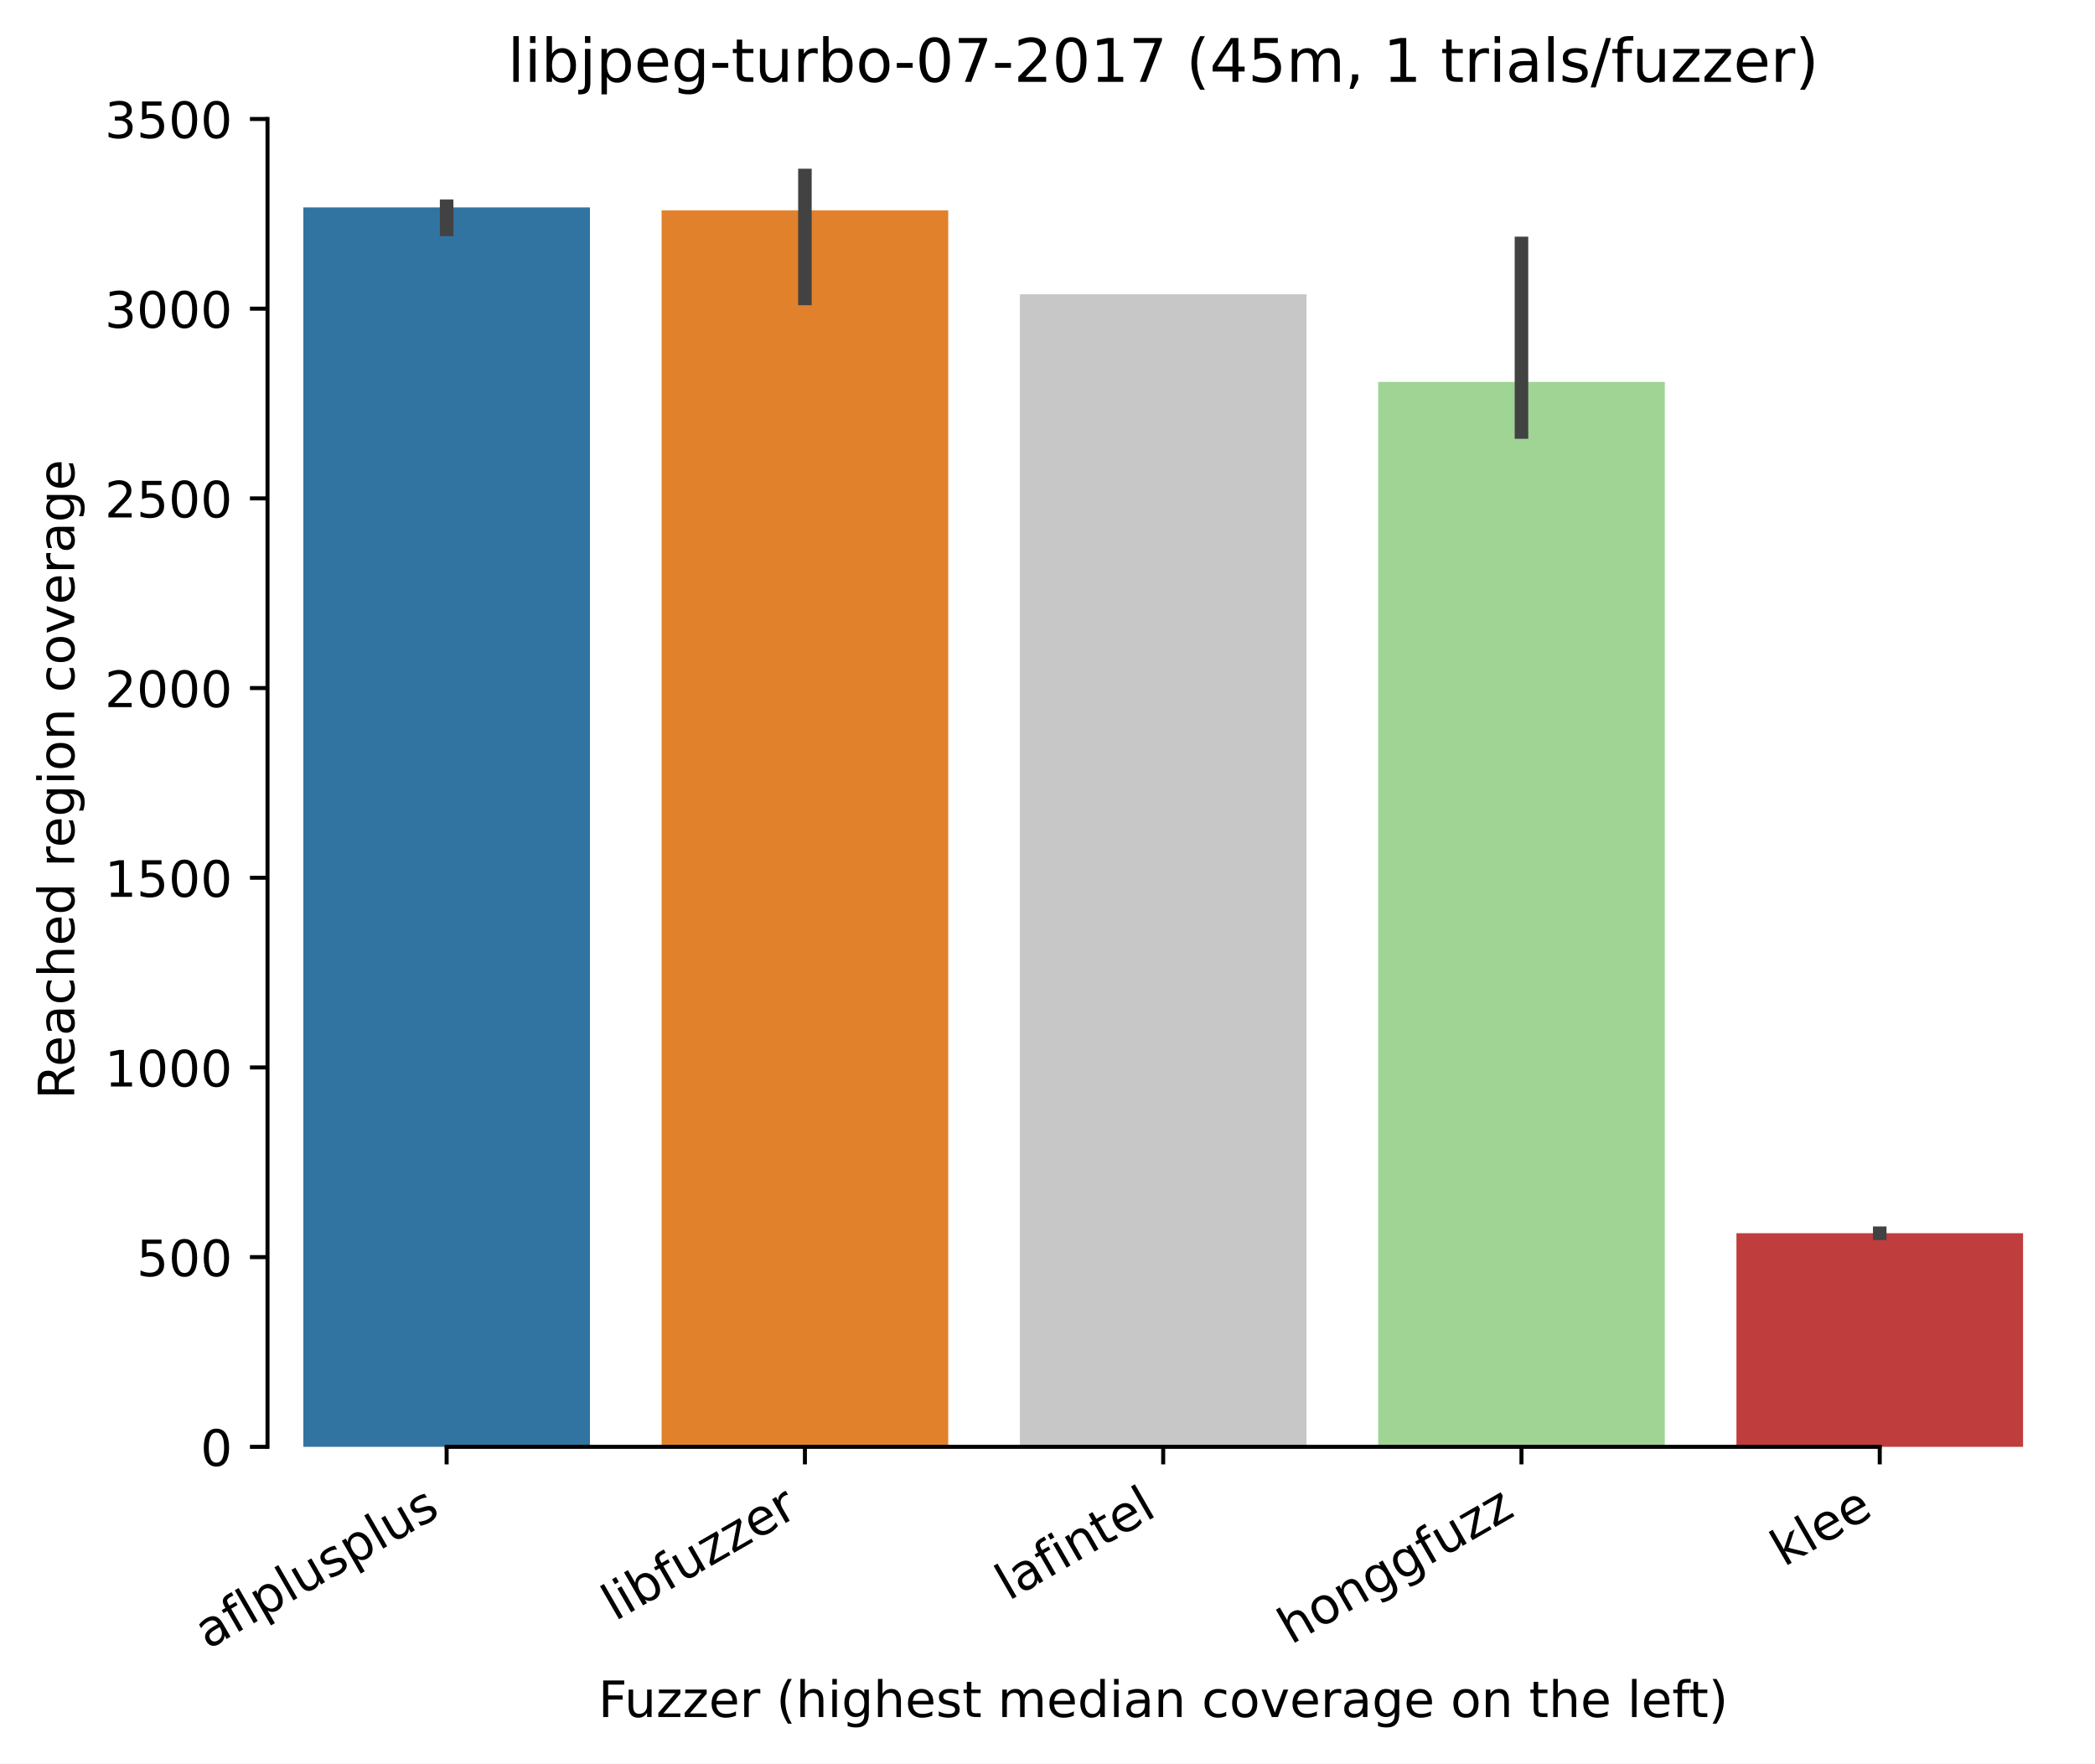
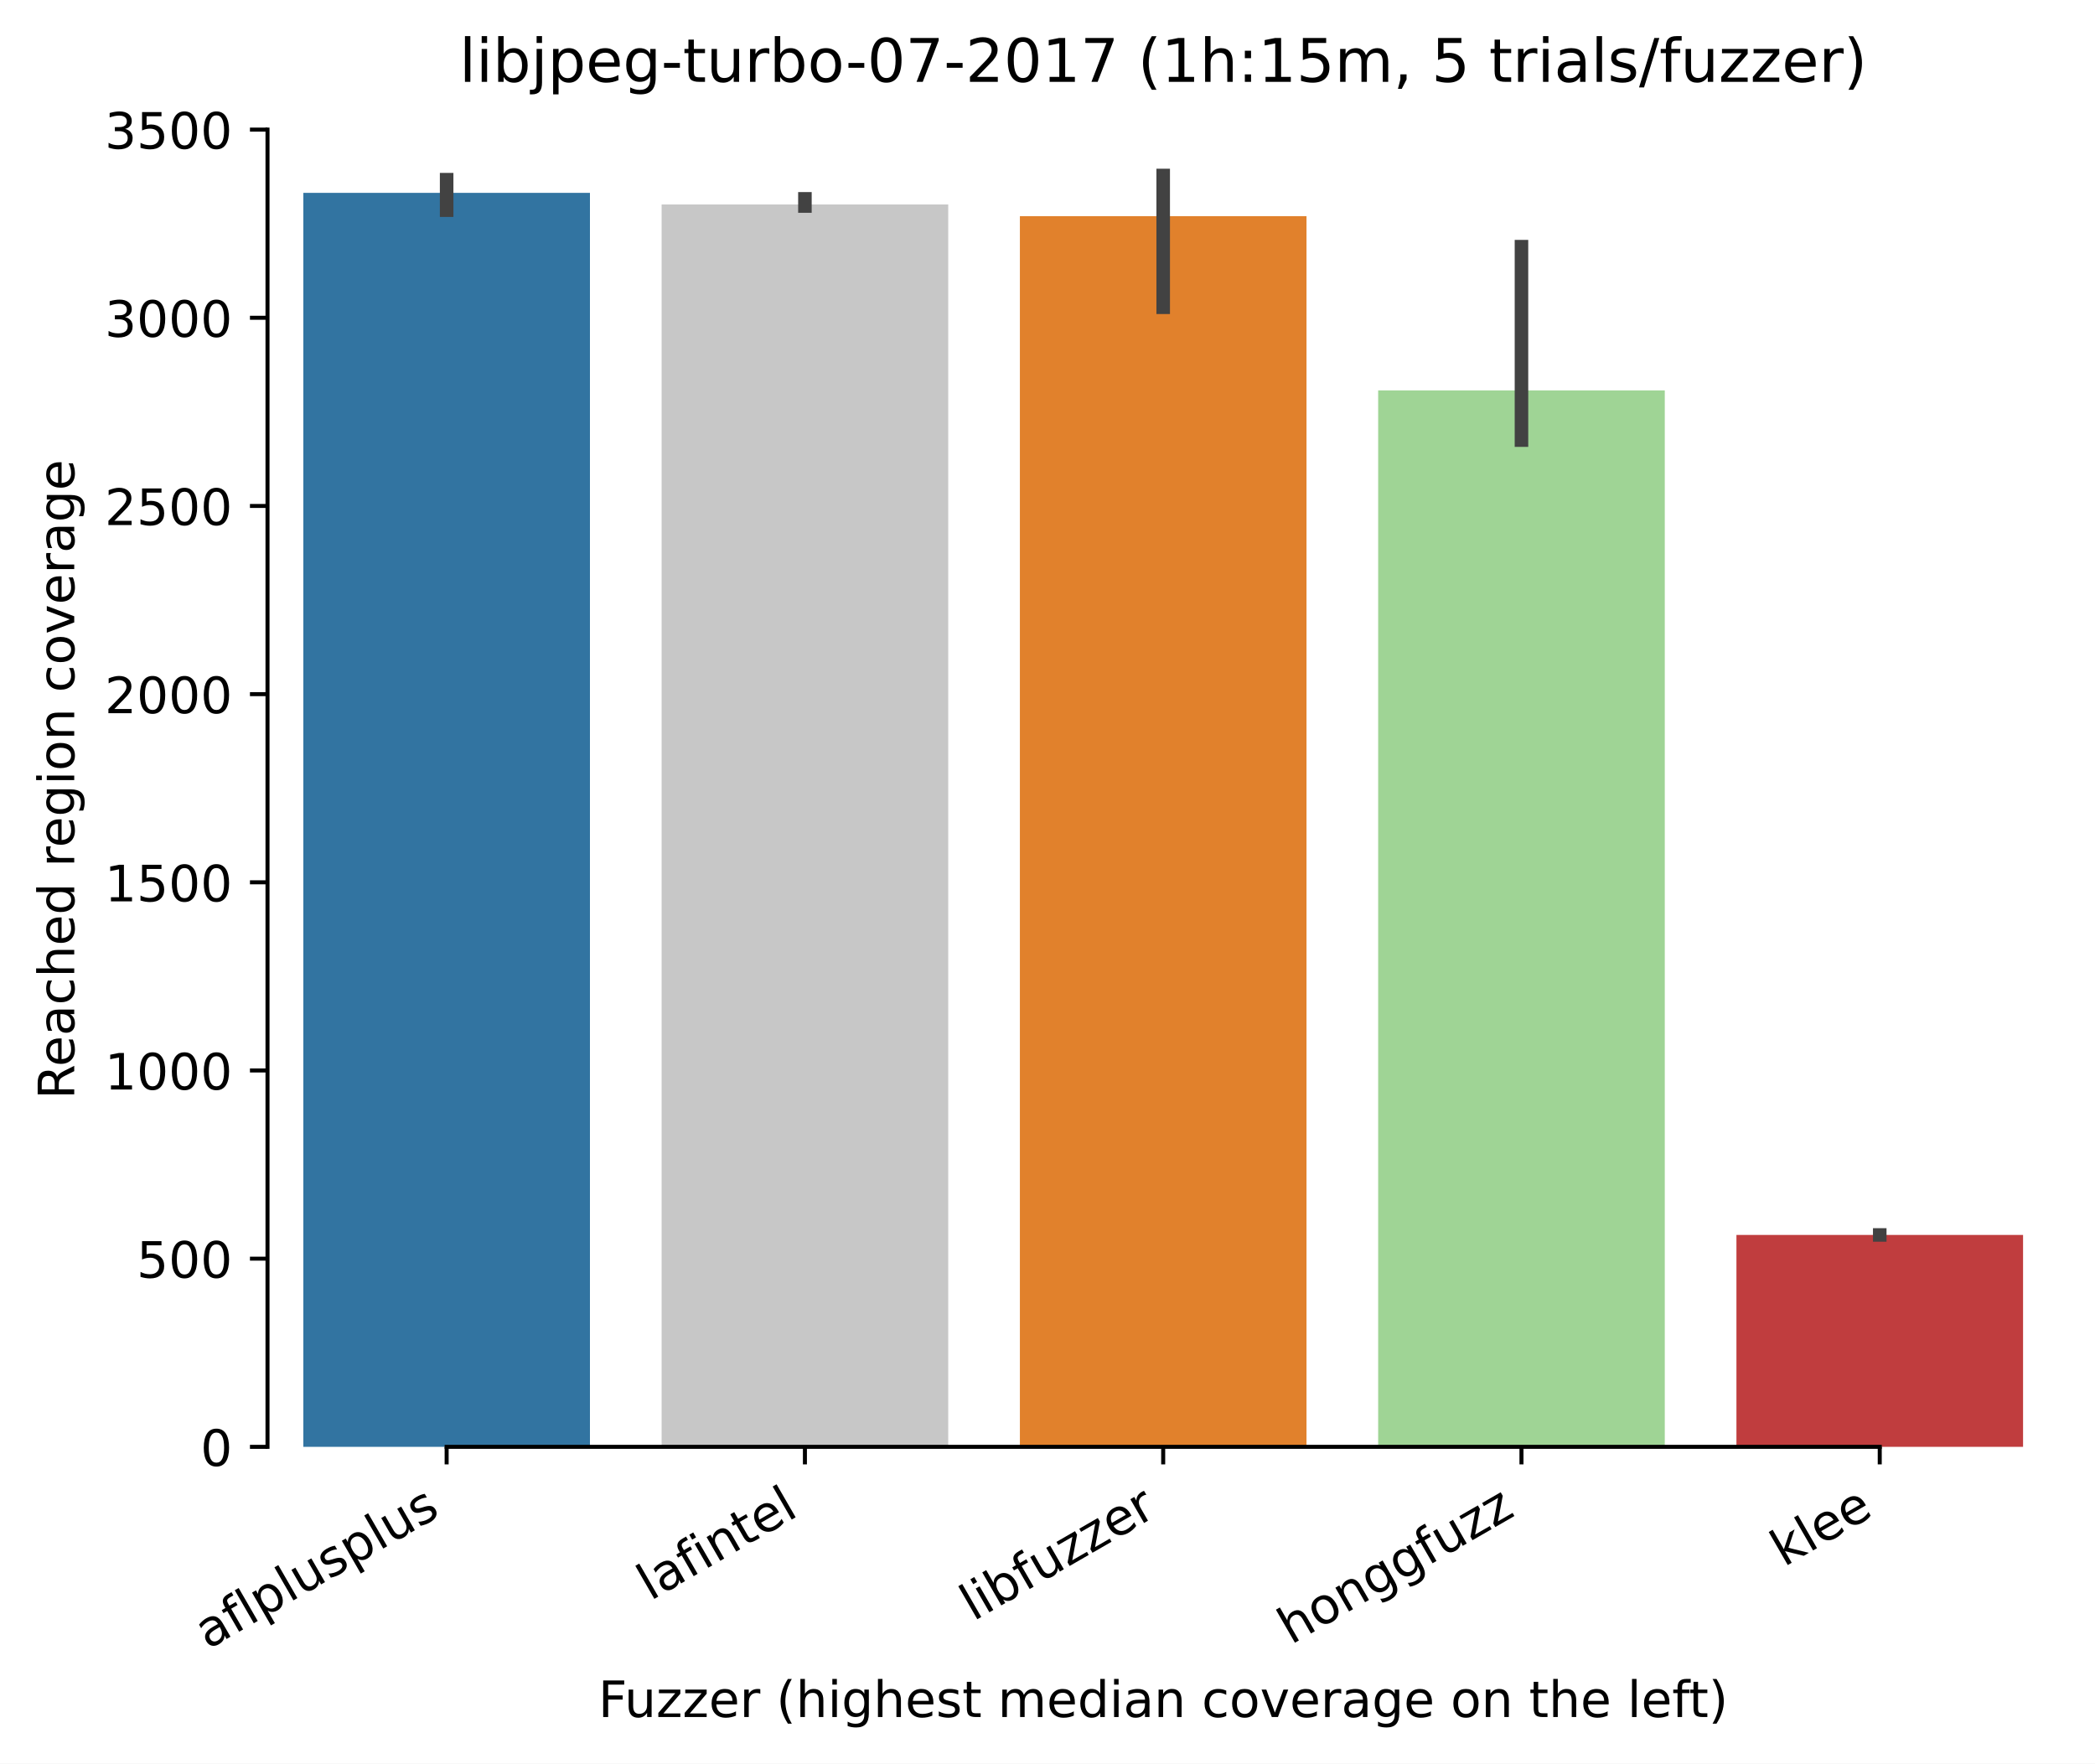
<svg xmlns="http://www.w3.org/2000/svg" xmlns:xlink="http://www.w3.org/1999/xlink" height="351.576pt" version="1.1" viewBox="0 0 417.648 351.576" width="417.648pt">
  <defs>
    <style type="text/css">*{stroke-linecap:butt;stroke-linejoin:round;}</style>
  </defs>
  <g id="figure_1">
    <g id="patch_1">
      <path d="M 0 351.576  L 417.648 351.576  L 417.648 0  L 0 0  z " style="fill:#ffffff;" />
    </g>
    <g id="axes_1">
      <g id="patch_2">
        <path d="M 53.328 288.43  L 410.448 288.43  L 410.448 22.318  L 53.328 22.318  z " style="fill:#ffffff;" />
      </g>
      <g id="patch_3">
-         <path clip-path="url(#p8ccd342959)" d="M 60.471 288.43  L 117.61 288.43  L 117.61 41.343  L 60.471 41.343  z " style="fill:#3274a1;" />
+         <path clip-path="url(#p12466e0adb)" d="M 60.471 288.43  L 117.61 288.43  L 117.61 38.441  L 60.471 38.441  z " style="fill:#3274a1;" />
      </g>
      <g id="patch_4">
-         <path clip-path="url(#p8ccd342959)" d="M 131.895 288.43  L 189.034 288.43  L 189.034 41.948  L 131.895 41.948  z " style="fill:#e1812c;" />
+         <path clip-path="url(#p12466e0adb)" d="M 131.895 288.43  L 189.034 288.43  L 189.034 40.767  L 131.895 40.767  z " style="fill:#c7c7c7;" />
      </g>
      <g id="patch_5">
-         <path clip-path="url(#p8ccd342959)" d="M 203.319 288.43  L 260.458 288.43  L 260.458 58.663  L 203.319 58.663  z " style="fill:#c7c7c7;" />
+         <path clip-path="url(#p12466e0adb)" d="M 203.319 288.43  L 260.458 288.43  L 260.458 43.093  L 203.319 43.093  z " style="fill:#e1812c;" />
      </g>
      <g id="patch_6">
-         <path clip-path="url(#p8ccd342959)" d="M 274.743 288.43  L 331.882 288.43  L 331.882 76.133  L 274.743 76.133  z " style="fill:#9fd495;" />
+         <path clip-path="url(#p12466e0adb)" d="M 274.743 288.43  L 331.882 288.43  L 331.882 77.83  L 274.743 77.83  z " style="fill:#9fd495;" />
      </g>
      <g id="patch_7">
-         <path clip-path="url(#p8ccd342959)" d="M 346.167 288.43  L 403.306 288.43  L 403.306 245.85  L 346.167 245.85  z " style="fill:#c03d3e;" />
+         <path clip-path="url(#p12466e0adb)" d="M 346.167 288.43  L 403.306 288.43  L 403.306 246.19  L 346.167 246.19  z " style="fill:#c03d3e;" />
      </g>
      <g id="matplotlib.axis_1">
        <g id="xtick_1">
          <g id="line2d_1">
            <defs>
-               <path d="M 0 0  L 0 3.5  " id="mcd73508aa6" style="stroke:#000000;stroke-width:0.8;" />
+               <path d="M 0 0  L 0 3.5  " id="m194a2b7dc2" style="stroke:#000000;stroke-width:0.8;" />
            </defs>
            <g>
-               <use style="stroke:#000000;stroke-width:0.8;" x="89.04" xlink:href="#mcd73508aa6" y="288.43" />
+               <use style="stroke:#000000;stroke-width:0.8;" x="89.04" xlink:href="#m194a2b7dc2" y="288.43" />
            </g>
          </g>
          <g id="text_1">
            <g transform="translate(41.43112 328.8973)rotate(-30)scale(0.1 -0.1)">
              <defs>
                <path d="M 34.281 27.484  Q 23.391 27.484 19.188 25  Q 14.984 22.516 14.984 16.5  Q 14.984 11.719 18.141 8.906  Q 21.297 6.109 26.703 6.109  Q 34.188 6.109 38.703 11.406  Q 43.219 16.703 43.219 25.484  L 43.219 27.484  z M 52.203 31.203  L 52.203 0  L 43.219 0  L 43.219 8.297  Q 40.141 3.328 35.547 0.953  Q 30.953 -1.422 24.312 -1.422  Q 15.922 -1.422 10.953 3.297  Q 6 8.016 6 15.922  Q 6 25.141 12.172 29.828  Q 18.359 34.516 30.609 34.516  L 43.219 34.516  L 43.219 35.406  Q 43.219 41.609 39.141 45  Q 35.062 48.391 27.688 48.391  Q 23 48.391 18.547 47.266  Q 14.109 46.141 10.016 43.891  L 10.016 52.203  Q 14.938 54.109 19.578 55.047  Q 24.219 56 28.609 56  Q 40.484 56 46.344 49.844  Q 52.203 43.703 52.203 31.203  z " id="DejaVuSans-97" />
                <path d="M 37.109 75.984  L 37.109 68.5  L 28.516 68.5  Q 23.688 68.5 21.797 66.547  Q 19.922 64.594 19.922 59.516  L 19.922 54.688  L 34.719 54.688  L 34.719 47.703  L 19.922 47.703  L 19.922 0  L 10.891 0  L 10.891 47.703  L 2.297 47.703  L 2.297 54.688  L 10.891 54.688  L 10.891 58.5  Q 10.891 67.625 15.141 71.797  Q 19.391 75.984 28.609 75.984  z " id="DejaVuSans-102" />
                <path d="M 9.422 75.984  L 18.406 75.984  L 18.406 0  L 9.422 0  z " id="DejaVuSans-108" />
                <path d="M 18.109 8.203  L 18.109 -20.797  L 9.078 -20.797  L 9.078 54.688  L 18.109 54.688  L 18.109 46.391  Q 20.953 51.266 25.266 53.625  Q 29.594 56 35.594 56  Q 45.562 56 51.781 48.094  Q 58.016 40.188 58.016 27.297  Q 58.016 14.406 51.781 6.484  Q 45.562 -1.422 35.594 -1.422  Q 29.594 -1.422 25.266 0.953  Q 20.953 3.328 18.109 8.203  z M 48.688 27.297  Q 48.688 37.203 44.609 42.844  Q 40.531 48.484 33.406 48.484  Q 26.266 48.484 22.188 42.844  Q 18.109 37.203 18.109 27.297  Q 18.109 17.391 22.188 11.75  Q 26.266 6.109 33.406 6.109  Q 40.531 6.109 44.609 11.75  Q 48.688 17.391 48.688 27.297  z " id="DejaVuSans-112" />
                <path d="M 8.5 21.578  L 8.5 54.688  L 17.484 54.688  L 17.484 21.922  Q 17.484 14.156 20.5 10.266  Q 23.531 6.391 29.594 6.391  Q 36.859 6.391 41.078 11.031  Q 45.312 15.672 45.312 23.688  L 45.312 54.688  L 54.297 54.688  L 54.297 0  L 45.312 0  L 45.312 8.406  Q 42.047 3.422 37.719 1  Q 33.406 -1.422 27.688 -1.422  Q 18.266 -1.422 13.375 4.438  Q 8.5 10.297 8.5 21.578  z M 31.109 56  z " id="DejaVuSans-117" />
                <path d="M 44.281 53.078  L 44.281 44.578  Q 40.484 46.531 36.375 47.5  Q 32.281 48.484 27.875 48.484  Q 21.188 48.484 17.844 46.438  Q 14.5 44.391 14.5 40.281  Q 14.5 37.156 16.891 35.375  Q 19.281 33.594 26.516 31.984  L 29.594 31.297  Q 39.156 29.25 43.188 25.516  Q 47.219 21.781 47.219 15.094  Q 47.219 7.469 41.188 3.016  Q 35.156 -1.422 24.609 -1.422  Q 20.219 -1.422 15.453 -0.562  Q 10.688 0.297 5.422 2  L 5.422 11.281  Q 10.406 8.688 15.234 7.391  Q 20.062 6.109 24.812 6.109  Q 31.156 6.109 34.562 8.281  Q 37.984 10.453 37.984 14.406  Q 37.984 18.062 35.516 20.016  Q 33.062 21.969 24.703 23.781  L 21.578 24.516  Q 13.234 26.266 9.516 29.906  Q 5.812 33.547 5.812 39.891  Q 5.812 47.609 11.281 51.797  Q 16.75 56 26.812 56  Q 31.781 56 36.172 55.266  Q 40.578 54.547 44.281 53.078  z " id="DejaVuSans-115" />
              </defs>
              <use xlink:href="#DejaVuSans-97" />
              <use x="61.279" xlink:href="#DejaVuSans-102" />
              <use x="96.484" xlink:href="#DejaVuSans-108" />
              <use x="124.268" xlink:href="#DejaVuSans-112" />
              <use x="187.744" xlink:href="#DejaVuSans-108" />
              <use x="215.527" xlink:href="#DejaVuSans-117" />
              <use x="278.906" xlink:href="#DejaVuSans-115" />
              <use x="331.006" xlink:href="#DejaVuSans-112" />
              <use x="394.482" xlink:href="#DejaVuSans-108" />
              <use x="422.266" xlink:href="#DejaVuSans-117" />
              <use x="485.645" xlink:href="#DejaVuSans-115" />
            </g>
          </g>
        </g>
        <g id="xtick_2">
          <g id="line2d_2">
            <g>
-               <use style="stroke:#000000;stroke-width:0.8;" x="160.464" xlink:href="#mcd73508aa6" y="288.43" />
+               <use style="stroke:#000000;stroke-width:0.8;" x="160.464" xlink:href="#m194a2b7dc2" y="288.43" />
            </g>
          </g>
          <g id="text_2">
-             <g transform="translate(122.5979 323.2723)rotate(-30)scale(0.1 -0.1)">
+             <g transform="translate(129.6384 319.2074)rotate(-30)scale(0.1 -0.1)">
              <defs>
                <path d="M 9.422 54.688  L 18.406 54.688  L 18.406 0  L 9.422 0  z M 9.422 75.984  L 18.406 75.984  L 18.406 64.594  L 9.422 64.594  z " id="DejaVuSans-105" />
+                 <path d="M 54.891 33.016  L 54.891 0  L 45.906 0  L 45.906 32.719  Q 45.906 40.484 42.875 44.328  Q 39.844 48.188 33.797 48.188  Q 26.516 48.188 22.312 43.547  Q 18.109 38.922 18.109 30.906  L 18.109 0  L 9.078 0  L 9.078 54.688  L 18.109 54.688  L 18.109 46.188  Q 21.344 51.125 25.703 53.562  Q 30.078 56 35.797 56  Q 45.219 56 50.047 50.172  Q 54.891 44.344 54.891 33.016  z " id="DejaVuSans-110" />
+                 <path d="M 18.312 70.219  L 18.312 54.688  L 36.812 54.688  L 36.812 47.703  L 18.312 47.703  L 18.312 18.016  Q 18.312 11.328 20.141 9.422  Q 21.969 7.516 27.594 7.516  L 36.812 7.516  L 36.812 0  L 27.594 0  Q 17.188 0 13.234 3.875  Q 9.281 7.766 9.281 18.016  L 9.281 47.703  L 2.688 47.703  L 2.688 54.688  L 9.281 54.688  L 9.281 70.219  z " id="DejaVuSans-116" />
+                 <path d="M 56.203 29.594  L 56.203 25.203  L 14.891 25.203  Q 15.484 15.922 20.484 11.062  Q 25.484 6.203 34.422 6.203  Q 39.594 6.203 44.453 7.469  Q 49.312 8.734 54.109 11.281  L 54.109 2.781  Q 49.266 0.734 44.188 -0.344  Q 39.109 -1.422 33.891 -1.422  Q 20.797 -1.422 13.156 6.188  Q 5.516 13.812 5.516 26.812  Q 5.516 40.234 12.766 48.109  Q 20.016 56 32.328 56  Q 43.359 56 49.781 48.891  Q 56.203 41.797 56.203 29.594  z M 47.219 32.234  Q 47.125 39.594 43.094 43.984  Q 39.062 48.391 32.422 48.391  Q 24.906 48.391 20.391 44.141  Q 15.875 39.891 15.188 32.172  z " id="DejaVuSans-101" />
+               </defs>
+               <use xlink:href="#DejaVuSans-108" />
+               <use x="27.783" xlink:href="#DejaVuSans-97" />
+               <use x="89.062" xlink:href="#DejaVuSans-102" />
+               <use x="124.268" xlink:href="#DejaVuSans-105" />
+               <use x="152.051" xlink:href="#DejaVuSans-110" />
+               <use x="215.43" xlink:href="#DejaVuSans-116" />
+               <use x="254.639" xlink:href="#DejaVuSans-101" />
+               <use x="316.162" xlink:href="#DejaVuSans-108" />
+             </g>
+           </g>
+         </g>
+         <g id="xtick_3">
+           <g id="line2d_3">
+             <g>
+               <use style="stroke:#000000;stroke-width:0.8;" x="231.888" xlink:href="#m194a2b7dc2" y="288.43" />
+             </g>
+           </g>
+           <g id="text_3">
+             <g transform="translate(194.0219 323.2723)rotate(-30)scale(0.1 -0.1)">
+               <defs>
                <path d="M 48.688 27.297  Q 48.688 37.203 44.609 42.844  Q 40.531 48.484 33.406 48.484  Q 26.266 48.484 22.188 42.844  Q 18.109 37.203 18.109 27.297  Q 18.109 17.391 22.188 11.75  Q 26.266 6.109 33.406 6.109  Q 40.531 6.109 44.609 11.75  Q 48.688 17.391 48.688 27.297  z M 18.109 46.391  Q 20.953 51.266 25.266 53.625  Q 29.594 56 35.594 56  Q 45.562 56 51.781 48.094  Q 58.016 40.188 58.016 27.297  Q 58.016 14.406 51.781 6.484  Q 45.562 -1.422 35.594 -1.422  Q 29.594 -1.422 25.266 0.953  Q 20.953 3.328 18.109 8.203  L 18.109 0  L 9.078 0  L 9.078 75.984  L 18.109 75.984  z " id="DejaVuSans-98" />
                <path d="M 5.516 54.688  L 48.188 54.688  L 48.188 46.484  L 14.406 7.172  L 48.188 7.172  L 48.188 0  L 4.297 0  L 4.297 8.203  L 38.094 47.516  L 5.516 47.516  z " id="DejaVuSans-122" />
-                 <path d="M 56.203 29.594  L 56.203 25.203  L 14.891 25.203  Q 15.484 15.922 20.484 11.062  Q 25.484 6.203 34.422 6.203  Q 39.594 6.203 44.453 7.469  Q 49.312 8.734 54.109 11.281  L 54.109 2.781  Q 49.266 0.734 44.188 -0.344  Q 39.109 -1.422 33.891 -1.422  Q 20.797 -1.422 13.156 6.188  Q 5.516 13.812 5.516 26.812  Q 5.516 40.234 12.766 48.109  Q 20.016 56 32.328 56  Q 43.359 56 49.781 48.891  Q 56.203 41.797 56.203 29.594  z M 47.219 32.234  Q 47.125 39.594 43.094 43.984  Q 39.062 48.391 32.422 48.391  Q 24.906 48.391 20.391 44.141  Q 15.875 39.891 15.188 32.172  z " id="DejaVuSans-101" />
                <path d="M 41.109 46.297  Q 39.594 47.172 37.812 47.578  Q 36.031 48 33.891 48  Q 26.266 48 22.188 43.047  Q 18.109 38.094 18.109 28.812  L 18.109 0  L 9.078 0  L 9.078 54.688  L 18.109 54.688  L 18.109 46.188  Q 20.953 51.172 25.484 53.578  Q 30.031 56 36.531 56  Q 37.453 56 38.578 55.875  Q 39.703 55.766 41.062 55.516  z " id="DejaVuSans-114" />
              </defs>
              <use xlink:href="#DejaVuSans-108" />
              <use x="27.783" xlink:href="#DejaVuSans-105" />
              <use x="55.566" xlink:href="#DejaVuSans-98" />
              <use x="119.043" xlink:href="#DejaVuSans-102" />
              <use x="154.248" xlink:href="#DejaVuSans-117" />
              <use x="217.627" xlink:href="#DejaVuSans-122" />
              <use x="270.117" xlink:href="#DejaVuSans-122" />
              <use x="322.607" xlink:href="#DejaVuSans-101" />
              <use x="384.131" xlink:href="#DejaVuSans-114" />
            </g>
          </g>
        </g>
-         <g id="xtick_3">
-           <g id="line2d_3">
-             <g>
-               <use style="stroke:#000000;stroke-width:0.8;" x="231.888" xlink:href="#mcd73508aa6" y="288.43" />
-             </g>
-           </g>
-           <g id="text_3">
-             <g transform="translate(201.0624 319.2074)rotate(-30)scale(0.1 -0.1)">
-               <defs>
-                 <path d="M 54.891 33.016  L 54.891 0  L 45.906 0  L 45.906 32.719  Q 45.906 40.484 42.875 44.328  Q 39.844 48.188 33.797 48.188  Q 26.516 48.188 22.312 43.547  Q 18.109 38.922 18.109 30.906  L 18.109 0  L 9.078 0  L 9.078 54.688  L 18.109 54.688  L 18.109 46.188  Q 21.344 51.125 25.703 53.562  Q 30.078 56 35.797 56  Q 45.219 56 50.047 50.172  Q 54.891 44.344 54.891 33.016  z " id="DejaVuSans-110" />
-                 <path d="M 18.312 70.219  L 18.312 54.688  L 36.812 54.688  L 36.812 47.703  L 18.312 47.703  L 18.312 18.016  Q 18.312 11.328 20.141 9.422  Q 21.969 7.516 27.594 7.516  L 36.812 7.516  L 36.812 0  L 27.594 0  Q 17.188 0 13.234 3.875  Q 9.281 7.766 9.281 18.016  L 9.281 47.703  L 2.688 47.703  L 2.688 54.688  L 9.281 54.688  L 9.281 70.219  z " id="DejaVuSans-116" />
-               </defs>
-               <use xlink:href="#DejaVuSans-108" />
-               <use x="27.783" xlink:href="#DejaVuSans-97" />
-               <use x="89.062" xlink:href="#DejaVuSans-102" />
-               <use x="124.268" xlink:href="#DejaVuSans-105" />
-               <use x="152.051" xlink:href="#DejaVuSans-110" />
-               <use x="215.43" xlink:href="#DejaVuSans-116" />
-               <use x="254.639" xlink:href="#DejaVuSans-101" />
-               <use x="316.162" xlink:href="#DejaVuSans-108" />
-             </g>
-           </g>
-         </g>
        <g id="xtick_4">
          <g id="line2d_4">
            <g>
-               <use style="stroke:#000000;stroke-width:0.8;" x="303.312" xlink:href="#mcd73508aa6" y="288.43" />
+               <use style="stroke:#000000;stroke-width:0.8;" x="303.312" xlink:href="#m194a2b7dc2" y="288.43" />
            </g>
          </g>
          <g id="text_4">
            <g transform="translate(257.3729 327.9332)rotate(-30)scale(0.1 -0.1)">
              <defs>
                <path d="M 54.891 33.016  L 54.891 0  L 45.906 0  L 45.906 32.719  Q 45.906 40.484 42.875 44.328  Q 39.844 48.188 33.797 48.188  Q 26.516 48.188 22.312 43.547  Q 18.109 38.922 18.109 30.906  L 18.109 0  L 9.078 0  L 9.078 75.984  L 18.109 75.984  L 18.109 46.188  Q 21.344 51.125 25.703 53.562  Q 30.078 56 35.797 56  Q 45.219 56 50.047 50.172  Q 54.891 44.344 54.891 33.016  z " id="DejaVuSans-104" />
                <path d="M 30.609 48.391  Q 23.391 48.391 19.188 42.75  Q 14.984 37.109 14.984 27.297  Q 14.984 17.484 19.156 11.844  Q 23.344 6.203 30.609 6.203  Q 37.797 6.203 41.984 11.859  Q 46.188 17.531 46.188 27.297  Q 46.188 37.016 41.984 42.703  Q 37.797 48.391 30.609 48.391  z M 30.609 56  Q 42.328 56 49.016 48.375  Q 55.719 40.766 55.719 27.297  Q 55.719 13.875 49.016 6.219  Q 42.328 -1.422 30.609 -1.422  Q 18.844 -1.422 12.172 6.219  Q 5.516 13.875 5.516 27.297  Q 5.516 40.766 12.172 48.375  Q 18.844 56 30.609 56  z " id="DejaVuSans-111" />
                <path d="M 45.406 27.984  Q 45.406 37.75 41.375 43.109  Q 37.359 48.484 30.078 48.484  Q 22.859 48.484 18.828 43.109  Q 14.797 37.75 14.797 27.984  Q 14.797 18.266 18.828 12.891  Q 22.859 7.516 30.078 7.516  Q 37.359 7.516 41.375 12.891  Q 45.406 18.266 45.406 27.984  z M 54.391 6.781  Q 54.391 -7.172 48.188 -13.984  Q 42 -20.797 29.203 -20.797  Q 24.469 -20.797 20.266 -20.094  Q 16.062 -19.391 12.109 -17.922  L 12.109 -9.188  Q 16.062 -11.328 19.922 -12.344  Q 23.781 -13.375 27.781 -13.375  Q 36.625 -13.375 41.016 -8.766  Q 45.406 -4.156 45.406 5.172  L 45.406 9.625  Q 42.625 4.781 38.281 2.391  Q 33.938 0 27.875 0  Q 17.828 0 11.672 7.656  Q 5.516 15.328 5.516 27.984  Q 5.516 40.672 11.672 48.328  Q 17.828 56 27.875 56  Q 33.938 56 38.281 53.609  Q 42.625 51.219 45.406 46.391  L 45.406 54.688  L 54.391 54.688  z " id="DejaVuSans-103" />
              </defs>
              <use xlink:href="#DejaVuSans-104" />
              <use x="63.379" xlink:href="#DejaVuSans-111" />
              <use x="124.561" xlink:href="#DejaVuSans-110" />
              <use x="187.939" xlink:href="#DejaVuSans-103" />
              <use x="251.416" xlink:href="#DejaVuSans-103" />
              <use x="314.893" xlink:href="#DejaVuSans-102" />
              <use x="350.098" xlink:href="#DejaVuSans-117" />
              <use x="413.477" xlink:href="#DejaVuSans-122" />
              <use x="465.967" xlink:href="#DejaVuSans-122" />
            </g>
          </g>
        </g>
        <g id="xtick_5">
          <g id="line2d_5">
            <g>
-               <use style="stroke:#000000;stroke-width:0.8;" x="374.736" xlink:href="#mcd73508aa6" y="288.43" />
+               <use style="stroke:#000000;stroke-width:0.8;" x="374.736" xlink:href="#m194a2b7dc2" y="288.43" />
            </g>
          </g>
          <g id="text_5">
            <g transform="translate(355.618 312.4481)rotate(-30)scale(0.1 -0.1)">
              <defs>
                <path d="M 9.078 75.984  L 18.109 75.984  L 18.109 31.109  L 44.922 54.688  L 56.391 54.688  L 27.391 29.109  L 57.625 0  L 45.906 0  L 18.109 26.703  L 18.109 0  L 9.078 0  z " id="DejaVuSans-107" />
              </defs>
              <use xlink:href="#DejaVuSans-107" />
              <use x="57.91" xlink:href="#DejaVuSans-108" />
              <use x="85.693" xlink:href="#DejaVuSans-101" />
              <use x="147.217" xlink:href="#DejaVuSans-101" />
            </g>
          </g>
        </g>
        <g id="text_6">
          <g transform="translate(119.2702 342.2968)scale(0.1 -0.1)">
            <defs>
              <path d="M 9.812 72.906  L 51.703 72.906  L 51.703 64.594  L 19.672 64.594  L 19.672 43.109  L 48.578 43.109  L 48.578 34.812  L 19.672 34.812  L 19.672 0  L 9.812 0  z " id="DejaVuSans-70" />
              <path id="DejaVuSans-32" />
              <path d="M 31 75.875  Q 24.469 64.656 21.281 53.656  Q 18.109 42.672 18.109 31.391  Q 18.109 20.125 21.312 9.062  Q 24.516 -2 31 -13.188  L 23.188 -13.188  Q 15.875 -1.703 12.234 9.375  Q 8.594 20.453 8.594 31.391  Q 8.594 42.281 12.203 53.312  Q 15.828 64.359 23.188 75.875  z " id="DejaVuSans-40" />
              <path d="M 52 44.188  Q 55.375 50.25 60.062 53.125  Q 64.75 56 71.094 56  Q 79.641 56 84.281 50.016  Q 88.922 44.047 88.922 33.016  L 88.922 0  L 79.891 0  L 79.891 32.719  Q 79.891 40.578 77.094 44.375  Q 74.312 48.188 68.609 48.188  Q 61.625 48.188 57.562 43.547  Q 53.516 38.922 53.516 30.906  L 53.516 0  L 44.484 0  L 44.484 32.719  Q 44.484 40.625 41.703 44.406  Q 38.922 48.188 33.109 48.188  Q 26.219 48.188 22.156 43.531  Q 18.109 38.875 18.109 30.906  L 18.109 0  L 9.078 0  L 9.078 54.688  L 18.109 54.688  L 18.109 46.188  Q 21.188 51.219 25.484 53.609  Q 29.781 56 35.688 56  Q 41.656 56 45.828 52.969  Q 50 49.953 52 44.188  z " id="DejaVuSans-109" />
              <path d="M 45.406 46.391  L 45.406 75.984  L 54.391 75.984  L 54.391 0  L 45.406 0  L 45.406 8.203  Q 42.578 3.328 38.25 0.953  Q 33.938 -1.422 27.875 -1.422  Q 17.969 -1.422 11.734 6.484  Q 5.516 14.406 5.516 27.297  Q 5.516 40.188 11.734 48.094  Q 17.969 56 27.875 56  Q 33.938 56 38.25 53.625  Q 42.578 51.266 45.406 46.391  z M 14.797 27.297  Q 14.797 17.391 18.875 11.75  Q 22.953 6.109 30.078 6.109  Q 37.203 6.109 41.297 11.75  Q 45.406 17.391 45.406 27.297  Q 45.406 37.203 41.297 42.844  Q 37.203 48.484 30.078 48.484  Q 22.953 48.484 18.875 42.844  Q 14.797 37.203 14.797 27.297  z " id="DejaVuSans-100" />
              <path d="M 48.781 52.594  L 48.781 44.188  Q 44.969 46.297 41.141 47.344  Q 37.312 48.391 33.406 48.391  Q 24.656 48.391 19.812 42.844  Q 14.984 37.312 14.984 27.297  Q 14.984 17.281 19.812 11.734  Q 24.656 6.203 33.406 6.203  Q 37.312 6.203 41.141 7.25  Q 44.969 8.297 48.781 10.406  L 48.781 2.094  Q 45.016 0.344 40.984 -0.531  Q 36.969 -1.422 32.422 -1.422  Q 20.062 -1.422 12.781 6.344  Q 5.516 14.109 5.516 27.297  Q 5.516 40.672 12.859 48.328  Q 20.219 56 33.016 56  Q 37.156 56 41.109 55.141  Q 45.062 54.297 48.781 52.594  z " id="DejaVuSans-99" />
              <path d="M 2.984 54.688  L 12.5 54.688  L 29.594 8.797  L 46.688 54.688  L 56.203 54.688  L 35.688 0  L 23.484 0  z " id="DejaVuSans-118" />
              <path d="M 8.016 75.875  L 15.828 75.875  Q 23.141 64.359 26.781 53.312  Q 30.422 42.281 30.422 31.391  Q 30.422 20.453 26.781 9.375  Q 23.141 -1.703 15.828 -13.188  L 8.016 -13.188  Q 14.5 -2 17.703 9.062  Q 20.906 20.125 20.906 31.391  Q 20.906 42.672 17.703 53.656  Q 14.5 64.656 8.016 75.875  z " id="DejaVuSans-41" />
            </defs>
            <use xlink:href="#DejaVuSans-70" />
            <use x="52.02" xlink:href="#DejaVuSans-117" />
            <use x="115.398" xlink:href="#DejaVuSans-122" />
            <use x="167.889" xlink:href="#DejaVuSans-122" />
            <use x="220.379" xlink:href="#DejaVuSans-101" />
            <use x="281.902" xlink:href="#DejaVuSans-114" />
            <use x="323.016" xlink:href="#DejaVuSans-32" />
            <use x="354.803" xlink:href="#DejaVuSans-40" />
            <use x="393.816" xlink:href="#DejaVuSans-104" />
            <use x="457.195" xlink:href="#DejaVuSans-105" />
            <use x="484.979" xlink:href="#DejaVuSans-103" />
            <use x="548.455" xlink:href="#DejaVuSans-104" />
            <use x="611.834" xlink:href="#DejaVuSans-101" />
            <use x="673.357" xlink:href="#DejaVuSans-115" />
            <use x="725.457" xlink:href="#DejaVuSans-116" />
            <use x="764.666" xlink:href="#DejaVuSans-32" />
            <use x="796.453" xlink:href="#DejaVuSans-109" />
            <use x="893.865" xlink:href="#DejaVuSans-101" />
            <use x="955.389" xlink:href="#DejaVuSans-100" />
            <use x="1018.865" xlink:href="#DejaVuSans-105" />
            <use x="1046.648" xlink:href="#DejaVuSans-97" />
            <use x="1107.928" xlink:href="#DejaVuSans-110" />
            <use x="1171.307" xlink:href="#DejaVuSans-32" />
            <use x="1203.094" xlink:href="#DejaVuSans-99" />
            <use x="1258.074" xlink:href="#DejaVuSans-111" />
            <use x="1319.256" xlink:href="#DejaVuSans-118" />
            <use x="1378.436" xlink:href="#DejaVuSans-101" />
            <use x="1439.959" xlink:href="#DejaVuSans-114" />
            <use x="1481.072" xlink:href="#DejaVuSans-97" />
            <use x="1542.352" xlink:href="#DejaVuSans-103" />
            <use x="1605.828" xlink:href="#DejaVuSans-101" />
            <use x="1667.352" xlink:href="#DejaVuSans-32" />
            <use x="1699.139" xlink:href="#DejaVuSans-111" />
            <use x="1760.32" xlink:href="#DejaVuSans-110" />
            <use x="1823.699" xlink:href="#DejaVuSans-32" />
            <use x="1855.486" xlink:href="#DejaVuSans-116" />
            <use x="1894.695" xlink:href="#DejaVuSans-104" />
            <use x="1958.074" xlink:href="#DejaVuSans-101" />
            <use x="2019.598" xlink:href="#DejaVuSans-32" />
            <use x="2051.385" xlink:href="#DejaVuSans-108" />
            <use x="2079.168" xlink:href="#DejaVuSans-101" />
            <use x="2140.691" xlink:href="#DejaVuSans-102" />
            <use x="2174.146" xlink:href="#DejaVuSans-116" />
            <use x="2213.355" xlink:href="#DejaVuSans-41" />
          </g>
        </g>
      </g>
      <g id="matplotlib.axis_2">
        <g id="ytick_1">
          <g id="line2d_6">
            <defs>
-               <path d="M 0 0  L -3.5 0  " id="ma17943c921" style="stroke:#000000;stroke-width:0.8;" />
+               <path d="M 0 0  L -3.5 0  " id="m9f1b9c65c8" style="stroke:#000000;stroke-width:0.8;" />
            </defs>
            <g>
-               <use style="stroke:#000000;stroke-width:0.8;" x="53.328" xlink:href="#ma17943c921" y="288.43" />
+               <use style="stroke:#000000;stroke-width:0.8;" x="53.328" xlink:href="#m9f1b9c65c8" y="288.43" />
            </g>
          </g>
          <g id="text_7">
            <g transform="translate(39.96563 292.2293)scale(0.1 -0.1)">
              <defs>
                <path d="M 31.781 66.406  Q 24.172 66.406 20.328 58.906  Q 16.5 51.422 16.5 36.375  Q 16.5 21.391 20.328 13.891  Q 24.172 6.391 31.781 6.391  Q 39.453 6.391 43.281 13.891  Q 47.125 21.391 47.125 36.375  Q 47.125 51.422 43.281 58.906  Q 39.453 66.406 31.781 66.406  z M 31.781 74.219  Q 44.047 74.219 50.516 64.516  Q 56.984 54.828 56.984 36.375  Q 56.984 17.969 50.516 8.266  Q 44.047 -1.422 31.781 -1.422  Q 19.531 -1.422 13.062 8.266  Q 6.594 17.969 6.594 36.375  Q 6.594 54.828 13.062 64.516  Q 19.531 74.219 31.781 74.219  z " id="DejaVuSans-48" />
              </defs>
              <use xlink:href="#DejaVuSans-48" />
            </g>
          </g>
        </g>
        <g id="ytick_2">
          <g id="line2d_7">
            <g>
-               <use style="stroke:#000000;stroke-width:0.8;" x="53.328" xlink:href="#ma17943c921" y="250.615" />
+               <use style="stroke:#000000;stroke-width:0.8;" x="53.328" xlink:href="#m9f1b9c65c8" y="250.917" />
            </g>
          </g>
          <g id="text_8">
-             <g transform="translate(27.24063 254.4138)scale(0.1 -0.1)">
+             <g transform="translate(27.24063 254.716)scale(0.1 -0.1)">
              <defs>
                <path d="M 10.797 72.906  L 49.516 72.906  L 49.516 64.594  L 19.828 64.594  L 19.828 46.734  Q 21.969 47.469 24.109 47.828  Q 26.266 48.188 28.422 48.188  Q 40.625 48.188 47.75 41.5  Q 54.891 34.812 54.891 23.391  Q 54.891 11.625 47.562 5.094  Q 40.234 -1.422 26.906 -1.422  Q 22.312 -1.422 17.547 -0.641  Q 12.797 0.141 7.719 1.703  L 7.719 11.625  Q 12.109 9.234 16.797 8.062  Q 21.484 6.891 26.703 6.891  Q 35.156 6.891 40.078 11.328  Q 45.016 15.766 45.016 23.391  Q 45.016 31 40.078 35.438  Q 35.156 39.891 26.703 39.891  Q 22.75 39.891 18.812 39.016  Q 14.891 38.141 10.797 36.281  z " id="DejaVuSans-53" />
              </defs>
              <use xlink:href="#DejaVuSans-53" />
              <use x="63.623" xlink:href="#DejaVuSans-48" />
              <use x="127.246" xlink:href="#DejaVuSans-48" />
            </g>
          </g>
        </g>
        <g id="ytick_3">
          <g id="line2d_8">
            <g>
-               <use style="stroke:#000000;stroke-width:0.8;" x="53.328" xlink:href="#ma17943c921" y="212.799" />
+               <use style="stroke:#000000;stroke-width:0.8;" x="53.328" xlink:href="#m9f1b9c65c8" y="213.403" />
            </g>
          </g>
          <g id="text_9">
-             <g transform="translate(20.87813 216.5982)scale(0.1 -0.1)">
+             <g transform="translate(20.87813 217.2027)scale(0.1 -0.1)">
              <defs>
                <path d="M 12.406 8.297  L 28.516 8.297  L 28.516 63.922  L 10.984 60.406  L 10.984 69.391  L 28.422 72.906  L 38.281 72.906  L 38.281 8.297  L 54.391 8.297  L 54.391 0  L 12.406 0  z " id="DejaVuSans-49" />
              </defs>
              <use xlink:href="#DejaVuSans-49" />
              <use x="63.623" xlink:href="#DejaVuSans-48" />
              <use x="127.246" xlink:href="#DejaVuSans-48" />
              <use x="190.869" xlink:href="#DejaVuSans-48" />
            </g>
          </g>
        </g>
        <g id="ytick_4">
          <g id="line2d_9">
            <g>
-               <use style="stroke:#000000;stroke-width:0.8;" x="53.328" xlink:href="#ma17943c921" y="174.983" />
+               <use style="stroke:#000000;stroke-width:0.8;" x="53.328" xlink:href="#m9f1b9c65c8" y="175.89" />
            </g>
          </g>
          <g id="text_10">
-             <g transform="translate(20.87813 178.7826)scale(0.1 -0.1)">
+             <g transform="translate(20.87813 179.6894)scale(0.1 -0.1)">
              <use xlink:href="#DejaVuSans-49" />
              <use x="63.623" xlink:href="#DejaVuSans-53" />
              <use x="127.246" xlink:href="#DejaVuSans-48" />
              <use x="190.869" xlink:href="#DejaVuSans-48" />
            </g>
          </g>
        </g>
        <g id="ytick_5">
          <g id="line2d_10">
            <g>
-               <use style="stroke:#000000;stroke-width:0.8;" x="53.328" xlink:href="#ma17943c921" y="137.168" />
+               <use style="stroke:#000000;stroke-width:0.8;" x="53.328" xlink:href="#m9f1b9c65c8" y="138.377" />
            </g>
          </g>
          <g id="text_11">
-             <g transform="translate(20.87813 140.967)scale(0.1 -0.1)">
+             <g transform="translate(20.87813 142.1761)scale(0.1 -0.1)">
              <defs>
                <path d="M 19.188 8.297  L 53.609 8.297  L 53.609 0  L 7.328 0  L 7.328 8.297  Q 12.938 14.109 22.625 23.891  Q 32.328 33.688 34.812 36.531  Q 39.547 41.844 41.422 45.531  Q 43.312 49.219 43.312 52.781  Q 43.312 58.594 39.234 62.25  Q 35.156 65.922 28.609 65.922  Q 23.969 65.922 18.812 64.312  Q 13.672 62.703 7.812 59.422  L 7.812 69.391  Q 13.766 71.781 18.938 73  Q 24.125 74.219 28.422 74.219  Q 39.75 74.219 46.484 68.547  Q 53.219 62.891 53.219 53.422  Q 53.219 48.922 51.531 44.891  Q 49.859 40.875 45.406 35.406  Q 44.188 33.984 37.641 27.219  Q 31.109 20.453 19.188 8.297  z " id="DejaVuSans-50" />
              </defs>
              <use xlink:href="#DejaVuSans-50" />
              <use x="63.623" xlink:href="#DejaVuSans-48" />
              <use x="127.246" xlink:href="#DejaVuSans-48" />
              <use x="190.869" xlink:href="#DejaVuSans-48" />
            </g>
          </g>
        </g>
        <g id="ytick_6">
          <g id="line2d_11">
            <g>
-               <use style="stroke:#000000;stroke-width:0.8;" x="53.328" xlink:href="#ma17943c921" y="99.352" />
+               <use style="stroke:#000000;stroke-width:0.8;" x="53.328" xlink:href="#m9f1b9c65c8" y="100.864" />
            </g>
          </g>
          <g id="text_12">
-             <g transform="translate(20.87813 103.1515)scale(0.1 -0.1)">
+             <g transform="translate(20.87813 104.6627)scale(0.1 -0.1)">
              <use xlink:href="#DejaVuSans-50" />
              <use x="63.623" xlink:href="#DejaVuSans-53" />
              <use x="127.246" xlink:href="#DejaVuSans-48" />
              <use x="190.869" xlink:href="#DejaVuSans-48" />
            </g>
          </g>
        </g>
        <g id="ytick_7">
          <g id="line2d_12">
            <g>
-               <use style="stroke:#000000;stroke-width:0.8;" x="53.328" xlink:href="#ma17943c921" y="61.537" />
+               <use style="stroke:#000000;stroke-width:0.8;" x="53.328" xlink:href="#m9f1b9c65c8" y="63.35" />
            </g>
          </g>
          <g id="text_13">
-             <g transform="translate(20.87813 65.33588)scale(0.1 -0.1)">
+             <g transform="translate(20.87813 67.14942)scale(0.1 -0.1)">
              <defs>
                <path d="M 40.578 39.312  Q 47.656 37.797 51.625 33  Q 55.609 28.219 55.609 21.188  Q 55.609 10.406 48.188 4.484  Q 40.766 -1.422 27.094 -1.422  Q 22.516 -1.422 17.656 -0.516  Q 12.797 0.391 7.625 2.203  L 7.625 11.719  Q 11.719 9.328 16.594 8.109  Q 21.484 6.891 26.812 6.891  Q 36.078 6.891 40.938 10.547  Q 45.797 14.203 45.797 21.188  Q 45.797 27.641 41.281 31.266  Q 36.766 34.906 28.719 34.906  L 20.219 34.906  L 20.219 43.016  L 29.109 43.016  Q 36.375 43.016 40.234 45.922  Q 44.094 48.828 44.094 54.297  Q 44.094 59.906 40.109 62.906  Q 36.141 65.922 28.719 65.922  Q 24.656 65.922 20.016 65.031  Q 15.375 64.156 9.812 62.312  L 9.812 71.094  Q 15.438 72.656 20.344 73.438  Q 25.25 74.219 29.594 74.219  Q 40.828 74.219 47.359 69.109  Q 53.906 64.016 53.906 55.328  Q 53.906 49.266 50.438 45.094  Q 46.969 40.922 40.578 39.312  z " id="DejaVuSans-51" />
              </defs>
              <use xlink:href="#DejaVuSans-51" />
              <use x="63.623" xlink:href="#DejaVuSans-48" />
              <use x="127.246" xlink:href="#DejaVuSans-48" />
              <use x="190.869" xlink:href="#DejaVuSans-48" />
            </g>
          </g>
        </g>
        <g id="ytick_8">
          <g id="line2d_13">
            <g>
-               <use style="stroke:#000000;stroke-width:0.8;" x="53.328" xlink:href="#ma17943c921" y="23.721" />
+               <use style="stroke:#000000;stroke-width:0.8;" x="53.328" xlink:href="#m9f1b9c65c8" y="25.837" />
            </g>
          </g>
          <g id="text_14">
-             <g transform="translate(20.87813 27.5203)scale(0.1 -0.1)">
+             <g transform="translate(20.87813 29.63609)scale(0.1 -0.1)">
              <use xlink:href="#DejaVuSans-51" />
              <use x="63.623" xlink:href="#DejaVuSans-53" />
              <use x="127.246" xlink:href="#DejaVuSans-48" />
              <use x="190.869" xlink:href="#DejaVuSans-48" />
            </g>
          </g>
        </g>
        <g id="text_15">
          <g transform="translate(14.79844 219.1366)rotate(-90)scale(0.1 -0.1)">
            <defs>
              <path d="M 44.391 34.188  Q 47.562 33.109 50.562 29.594  Q 53.562 26.078 56.594 19.922  L 66.609 0  L 56 0  L 46.688 18.703  Q 43.062 26.031 39.672 28.422  Q 36.281 30.812 30.422 30.812  L 19.672 30.812  L 19.672 0  L 9.812 0  L 9.812 72.906  L 32.078 72.906  Q 44.578 72.906 50.734 67.672  Q 56.891 62.453 56.891 51.906  Q 56.891 45.016 53.688 40.469  Q 50.484 35.938 44.391 34.188  z M 19.672 64.797  L 19.672 38.922  L 32.078 38.922  Q 39.203 38.922 42.844 42.219  Q 46.484 45.516 46.484 51.906  Q 46.484 58.297 42.844 61.547  Q 39.203 64.797 32.078 64.797  z " id="DejaVuSans-82" />
            </defs>
            <use xlink:href="#DejaVuSans-82" />
            <use x="64.982" xlink:href="#DejaVuSans-101" />
            <use x="126.506" xlink:href="#DejaVuSans-97" />
            <use x="187.785" xlink:href="#DejaVuSans-99" />
            <use x="242.766" xlink:href="#DejaVuSans-104" />
            <use x="306.145" xlink:href="#DejaVuSans-101" />
            <use x="367.668" xlink:href="#DejaVuSans-100" />
            <use x="431.145" xlink:href="#DejaVuSans-32" />
            <use x="462.932" xlink:href="#DejaVuSans-114" />
            <use x="501.795" xlink:href="#DejaVuSans-101" />
            <use x="563.318" xlink:href="#DejaVuSans-103" />
            <use x="626.795" xlink:href="#DejaVuSans-105" />
            <use x="654.578" xlink:href="#DejaVuSans-111" />
            <use x="715.76" xlink:href="#DejaVuSans-110" />
            <use x="779.139" xlink:href="#DejaVuSans-32" />
            <use x="810.926" xlink:href="#DejaVuSans-99" />
            <use x="865.906" xlink:href="#DejaVuSans-111" />
            <use x="927.088" xlink:href="#DejaVuSans-118" />
            <use x="986.268" xlink:href="#DejaVuSans-101" />
            <use x="1047.791" xlink:href="#DejaVuSans-114" />
            <use x="1088.904" xlink:href="#DejaVuSans-97" />
            <use x="1150.184" xlink:href="#DejaVuSans-103" />
            <use x="1213.66" xlink:href="#DejaVuSans-101" />
          </g>
        </g>
      </g>
      <g id="line2d_14">
-         <path clip-path="url(#p8ccd342959)" d="M 89.04 45.73  L 89.04 41.116  " style="fill:none;stroke:#424242;stroke-linecap:square;stroke-width:2.7;" />
+         <path clip-path="url(#p12466e0adb)" d="M 89.04 41.893  L 89.04 35.815  " style="fill:none;stroke:#424242;stroke-linecap:square;stroke-width:2.7;" />
      </g>
      <g id="line2d_15">
-         <path clip-path="url(#p8ccd342959)" d="M 160.464 59.495  L 160.464 34.99  " style="fill:none;stroke:#424242;stroke-linecap:square;stroke-width:2.7;" />
+         <path clip-path="url(#p12466e0adb)" d="M 160.464 41.067  L 160.464 39.642  " style="fill:none;stroke:#424242;stroke-linecap:square;stroke-width:2.7;" />
      </g>
      <g id="line2d_16">
-         <path clip-path="url(#p8ccd342959)" d="M 0 0  " style="fill:none;stroke:#424242;stroke-linecap:square;stroke-width:2.7;" />
+         <path clip-path="url(#p12466e0adb)" d="M 231.888 61.249  L 231.888 34.99  " style="fill:none;stroke:#424242;stroke-linecap:square;stroke-width:2.7;" />
      </g>
      <g id="line2d_17">
-         <path clip-path="url(#p8ccd342959)" d="M 303.312 86.117  L 303.312 48.528  " style="fill:none;stroke:#424242;stroke-linecap:square;stroke-width:2.7;" />
+         <path clip-path="url(#p12466e0adb)" d="M 303.312 87.734  L 303.312 49.17  " style="fill:none;stroke:#424242;stroke-linecap:square;stroke-width:2.7;" />
      </g>
      <g id="line2d_18">
-         <path clip-path="url(#p8ccd342959)" d="M 374.736 245.85  L 374.736 245.85  " style="fill:none;stroke:#424242;stroke-linecap:square;stroke-width:2.7;" />
+         <path clip-path="url(#p12466e0adb)" d="M 374.736 246.19  L 374.736 246.19  " style="fill:none;stroke:#424242;stroke-linecap:square;stroke-width:2.7;" />
      </g>
      <g id="patch_8">
-         <path d="M 53.328 288.43  L 53.328 23.721  " style="fill:none;stroke:#000000;stroke-linecap:square;stroke-linejoin:miter;stroke-width:0.8;" />
+         <path d="M 53.328 288.43  L 53.328 25.837  " style="fill:none;stroke:#000000;stroke-linecap:square;stroke-linejoin:miter;stroke-width:0.8;" />
      </g>
      <g id="patch_9">
        <path d="M 89.04 288.43  L 374.736 288.43  " style="fill:none;stroke:#000000;stroke-linecap:square;stroke-linejoin:miter;stroke-width:0.8;" />
      </g>
      <g id="text_16">
-         <g transform="translate(101.2016 16.31812)scale(0.12 -0.12)">
+         <g transform="translate(91.56031 16.31812)scale(0.12 -0.12)">
          <defs>
            <path d="M 9.422 54.688  L 18.406 54.688  L 18.406 -0.984  Q 18.406 -11.422 14.422 -16.109  Q 10.453 -20.797 1.609 -20.797  L -1.812 -20.797  L -1.812 -13.188  L 0.594 -13.188  Q 5.719 -13.188 7.562 -10.812  Q 9.422 -8.453 9.422 -0.984  z M 9.422 75.984  L 18.406 75.984  L 18.406 64.594  L 9.422 64.594  z " id="DejaVuSans-106" />
            <path d="M 4.891 31.391  L 31.203 31.391  L 31.203 23.391  L 4.891 23.391  z " id="DejaVuSans-45" />
            <path d="M 8.203 72.906  L 55.078 72.906  L 55.078 68.703  L 28.609 0  L 18.312 0  L 43.219 64.594  L 8.203 64.594  z " id="DejaVuSans-55" />
-             <path d="M 37.797 64.312  L 12.891 25.391  L 37.797 25.391  z M 35.203 72.906  L 47.609 72.906  L 47.609 25.391  L 58.016 25.391  L 58.016 17.188  L 47.609 17.188  L 47.609 0  L 37.797 0  L 37.797 17.188  L 4.891 17.188  L 4.891 26.703  z " id="DejaVuSans-52" />
+             <path d="M 11.719 12.406  L 22.016 12.406  L 22.016 0  L 11.719 0  z M 11.719 51.703  L 22.016 51.703  L 22.016 39.312  L 11.719 39.312  z " id="DejaVuSans-58" />
            <path d="M 11.719 12.406  L 22.016 12.406  L 22.016 4  L 14.016 -11.625  L 7.719 -11.625  L 11.719 4  z " id="DejaVuSans-44" />
            <path d="M 25.391 72.906  L 33.688 72.906  L 8.297 -9.281  L 0 -9.281  z " id="DejaVuSans-47" />
          </defs>
          <use xlink:href="#DejaVuSans-108" />
          <use x="27.783" xlink:href="#DejaVuSans-105" />
          <use x="55.566" xlink:href="#DejaVuSans-98" />
          <use x="119.043" xlink:href="#DejaVuSans-106" />
          <use x="146.826" xlink:href="#DejaVuSans-112" />
          <use x="210.303" xlink:href="#DejaVuSans-101" />
          <use x="271.826" xlink:href="#DejaVuSans-103" />
          <use x="335.303" xlink:href="#DejaVuSans-45" />
          <use x="371.387" xlink:href="#DejaVuSans-116" />
          <use x="410.596" xlink:href="#DejaVuSans-117" />
          <use x="473.975" xlink:href="#DejaVuSans-114" />
          <use x="515.088" xlink:href="#DejaVuSans-98" />
          <use x="578.564" xlink:href="#DejaVuSans-111" />
          <use x="641.621" xlink:href="#DejaVuSans-45" />
          <use x="677.705" xlink:href="#DejaVuSans-48" />
          <use x="741.328" xlink:href="#DejaVuSans-55" />
          <use x="804.951" xlink:href="#DejaVuSans-45" />
          <use x="841.035" xlink:href="#DejaVuSans-50" />
          <use x="904.658" xlink:href="#DejaVuSans-48" />
          <use x="968.281" xlink:href="#DejaVuSans-49" />
          <use x="1031.904" xlink:href="#DejaVuSans-55" />
          <use x="1095.527" xlink:href="#DejaVuSans-32" />
          <use x="1127.314" xlink:href="#DejaVuSans-40" />
-           <use x="1166.328" xlink:href="#DejaVuSans-52" />
-           <use x="1229.951" xlink:href="#DejaVuSans-53" />
-           <use x="1293.574" xlink:href="#DejaVuSans-109" />
-           <use x="1390.986" xlink:href="#DejaVuSans-44" />
-           <use x="1422.773" xlink:href="#DejaVuSans-32" />
-           <use x="1454.561" xlink:href="#DejaVuSans-49" />
-           <use x="1518.184" xlink:href="#DejaVuSans-32" />
-           <use x="1549.971" xlink:href="#DejaVuSans-116" />
-           <use x="1589.18" xlink:href="#DejaVuSans-114" />
-           <use x="1630.293" xlink:href="#DejaVuSans-105" />
-           <use x="1658.076" xlink:href="#DejaVuSans-97" />
-           <use x="1719.355" xlink:href="#DejaVuSans-108" />
-           <use x="1747.139" xlink:href="#DejaVuSans-115" />
-           <use x="1799.238" xlink:href="#DejaVuSans-47" />
-           <use x="1832.93" xlink:href="#DejaVuSans-102" />
-           <use x="1868.135" xlink:href="#DejaVuSans-117" />
-           <use x="1931.514" xlink:href="#DejaVuSans-122" />
-           <use x="1984.004" xlink:href="#DejaVuSans-122" />
-           <use x="2036.494" xlink:href="#DejaVuSans-101" />
-           <use x="2098.018" xlink:href="#DejaVuSans-114" />
-           <use x="2139.131" xlink:href="#DejaVuSans-41" />
+           <use x="1166.328" xlink:href="#DejaVuSans-49" />
+           <use x="1229.951" xlink:href="#DejaVuSans-104" />
+           <use x="1293.33" xlink:href="#DejaVuSans-58" />
+           <use x="1327.021" xlink:href="#DejaVuSans-49" />
+           <use x="1390.645" xlink:href="#DejaVuSans-53" />
+           <use x="1454.268" xlink:href="#DejaVuSans-109" />
+           <use x="1551.68" xlink:href="#DejaVuSans-44" />
+           <use x="1583.467" xlink:href="#DejaVuSans-32" />
+           <use x="1615.254" xlink:href="#DejaVuSans-53" />
+           <use x="1678.877" xlink:href="#DejaVuSans-32" />
+           <use x="1710.664" xlink:href="#DejaVuSans-116" />
+           <use x="1749.873" xlink:href="#DejaVuSans-114" />
+           <use x="1790.986" xlink:href="#DejaVuSans-105" />
+           <use x="1818.77" xlink:href="#DejaVuSans-97" />
+           <use x="1880.049" xlink:href="#DejaVuSans-108" />
+           <use x="1907.832" xlink:href="#DejaVuSans-115" />
+           <use x="1959.932" xlink:href="#DejaVuSans-47" />
+           <use x="1993.623" xlink:href="#DejaVuSans-102" />
+           <use x="2028.828" xlink:href="#DejaVuSans-117" />
+           <use x="2092.207" xlink:href="#DejaVuSans-122" />
+           <use x="2144.697" xlink:href="#DejaVuSans-122" />
+           <use x="2197.188" xlink:href="#DejaVuSans-101" />
+           <use x="2258.711" xlink:href="#DejaVuSans-114" />
+           <use x="2299.824" xlink:href="#DejaVuSans-41" />
        </g>
      </g>
    </g>
  </g>
  <defs>
-     <clipPath id="p8ccd342959">
+     <clipPath id="p12466e0adb">
      <rect height="266.112" width="357.12" x="53.328" y="22.318" />
    </clipPath>
  </defs>
</svg>
